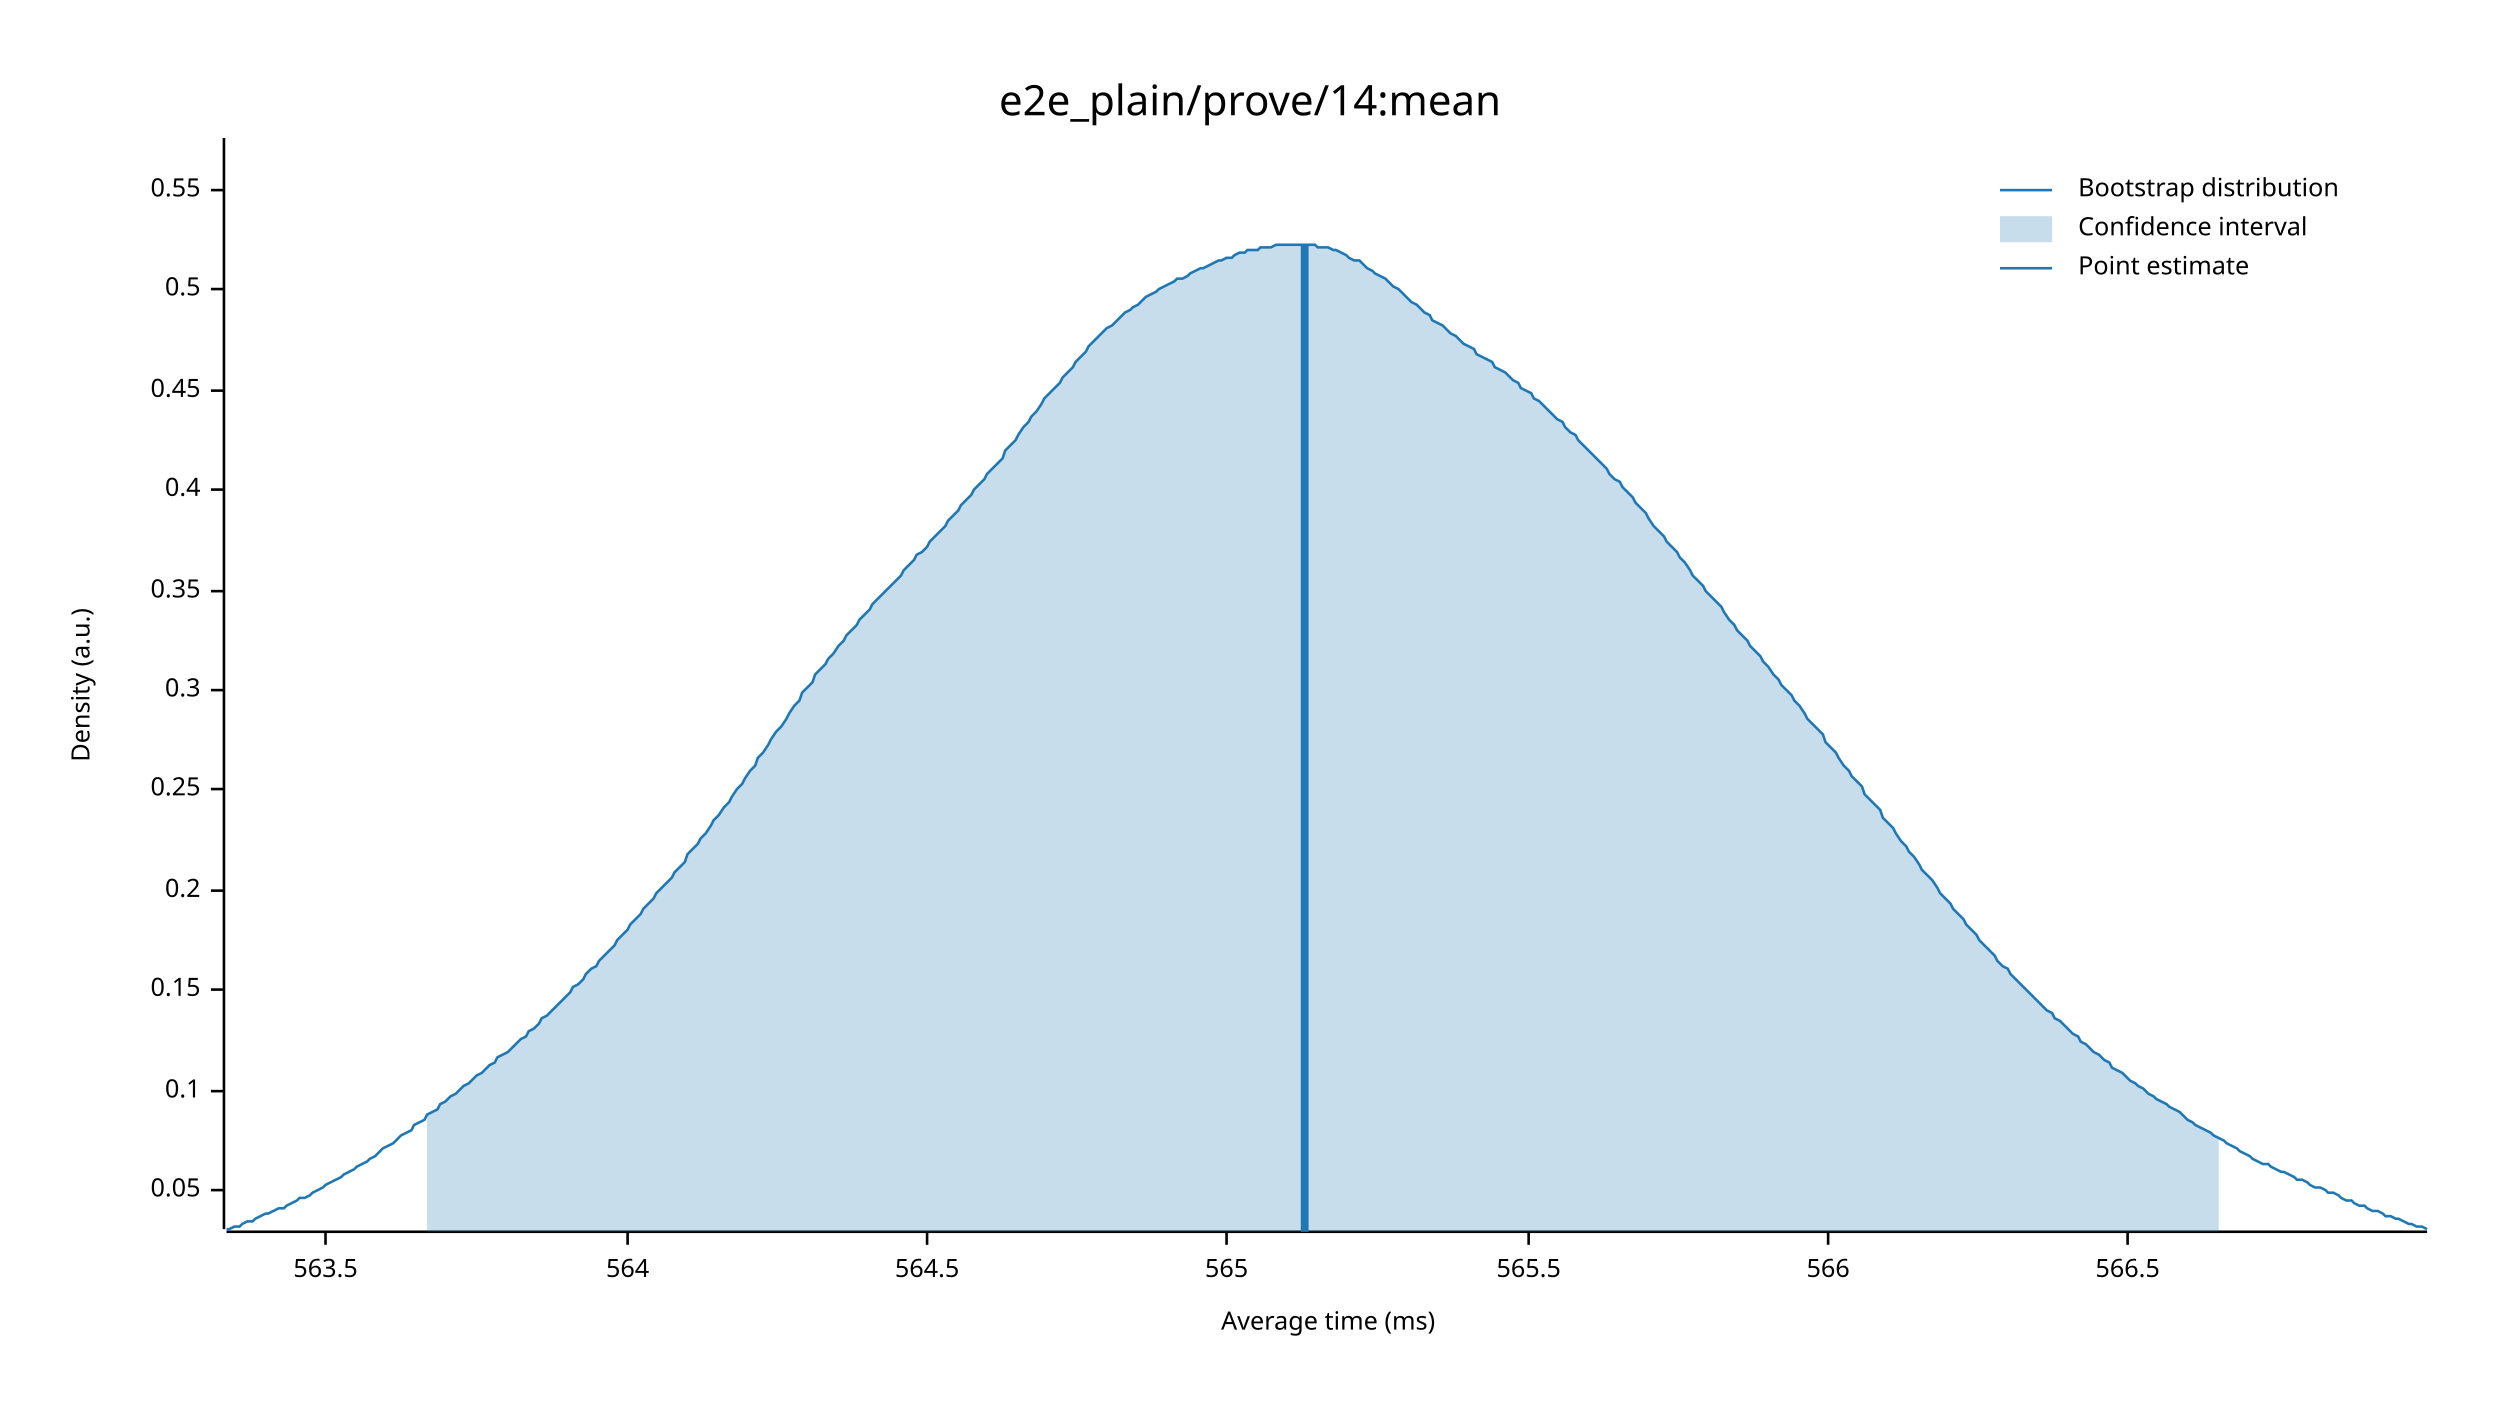
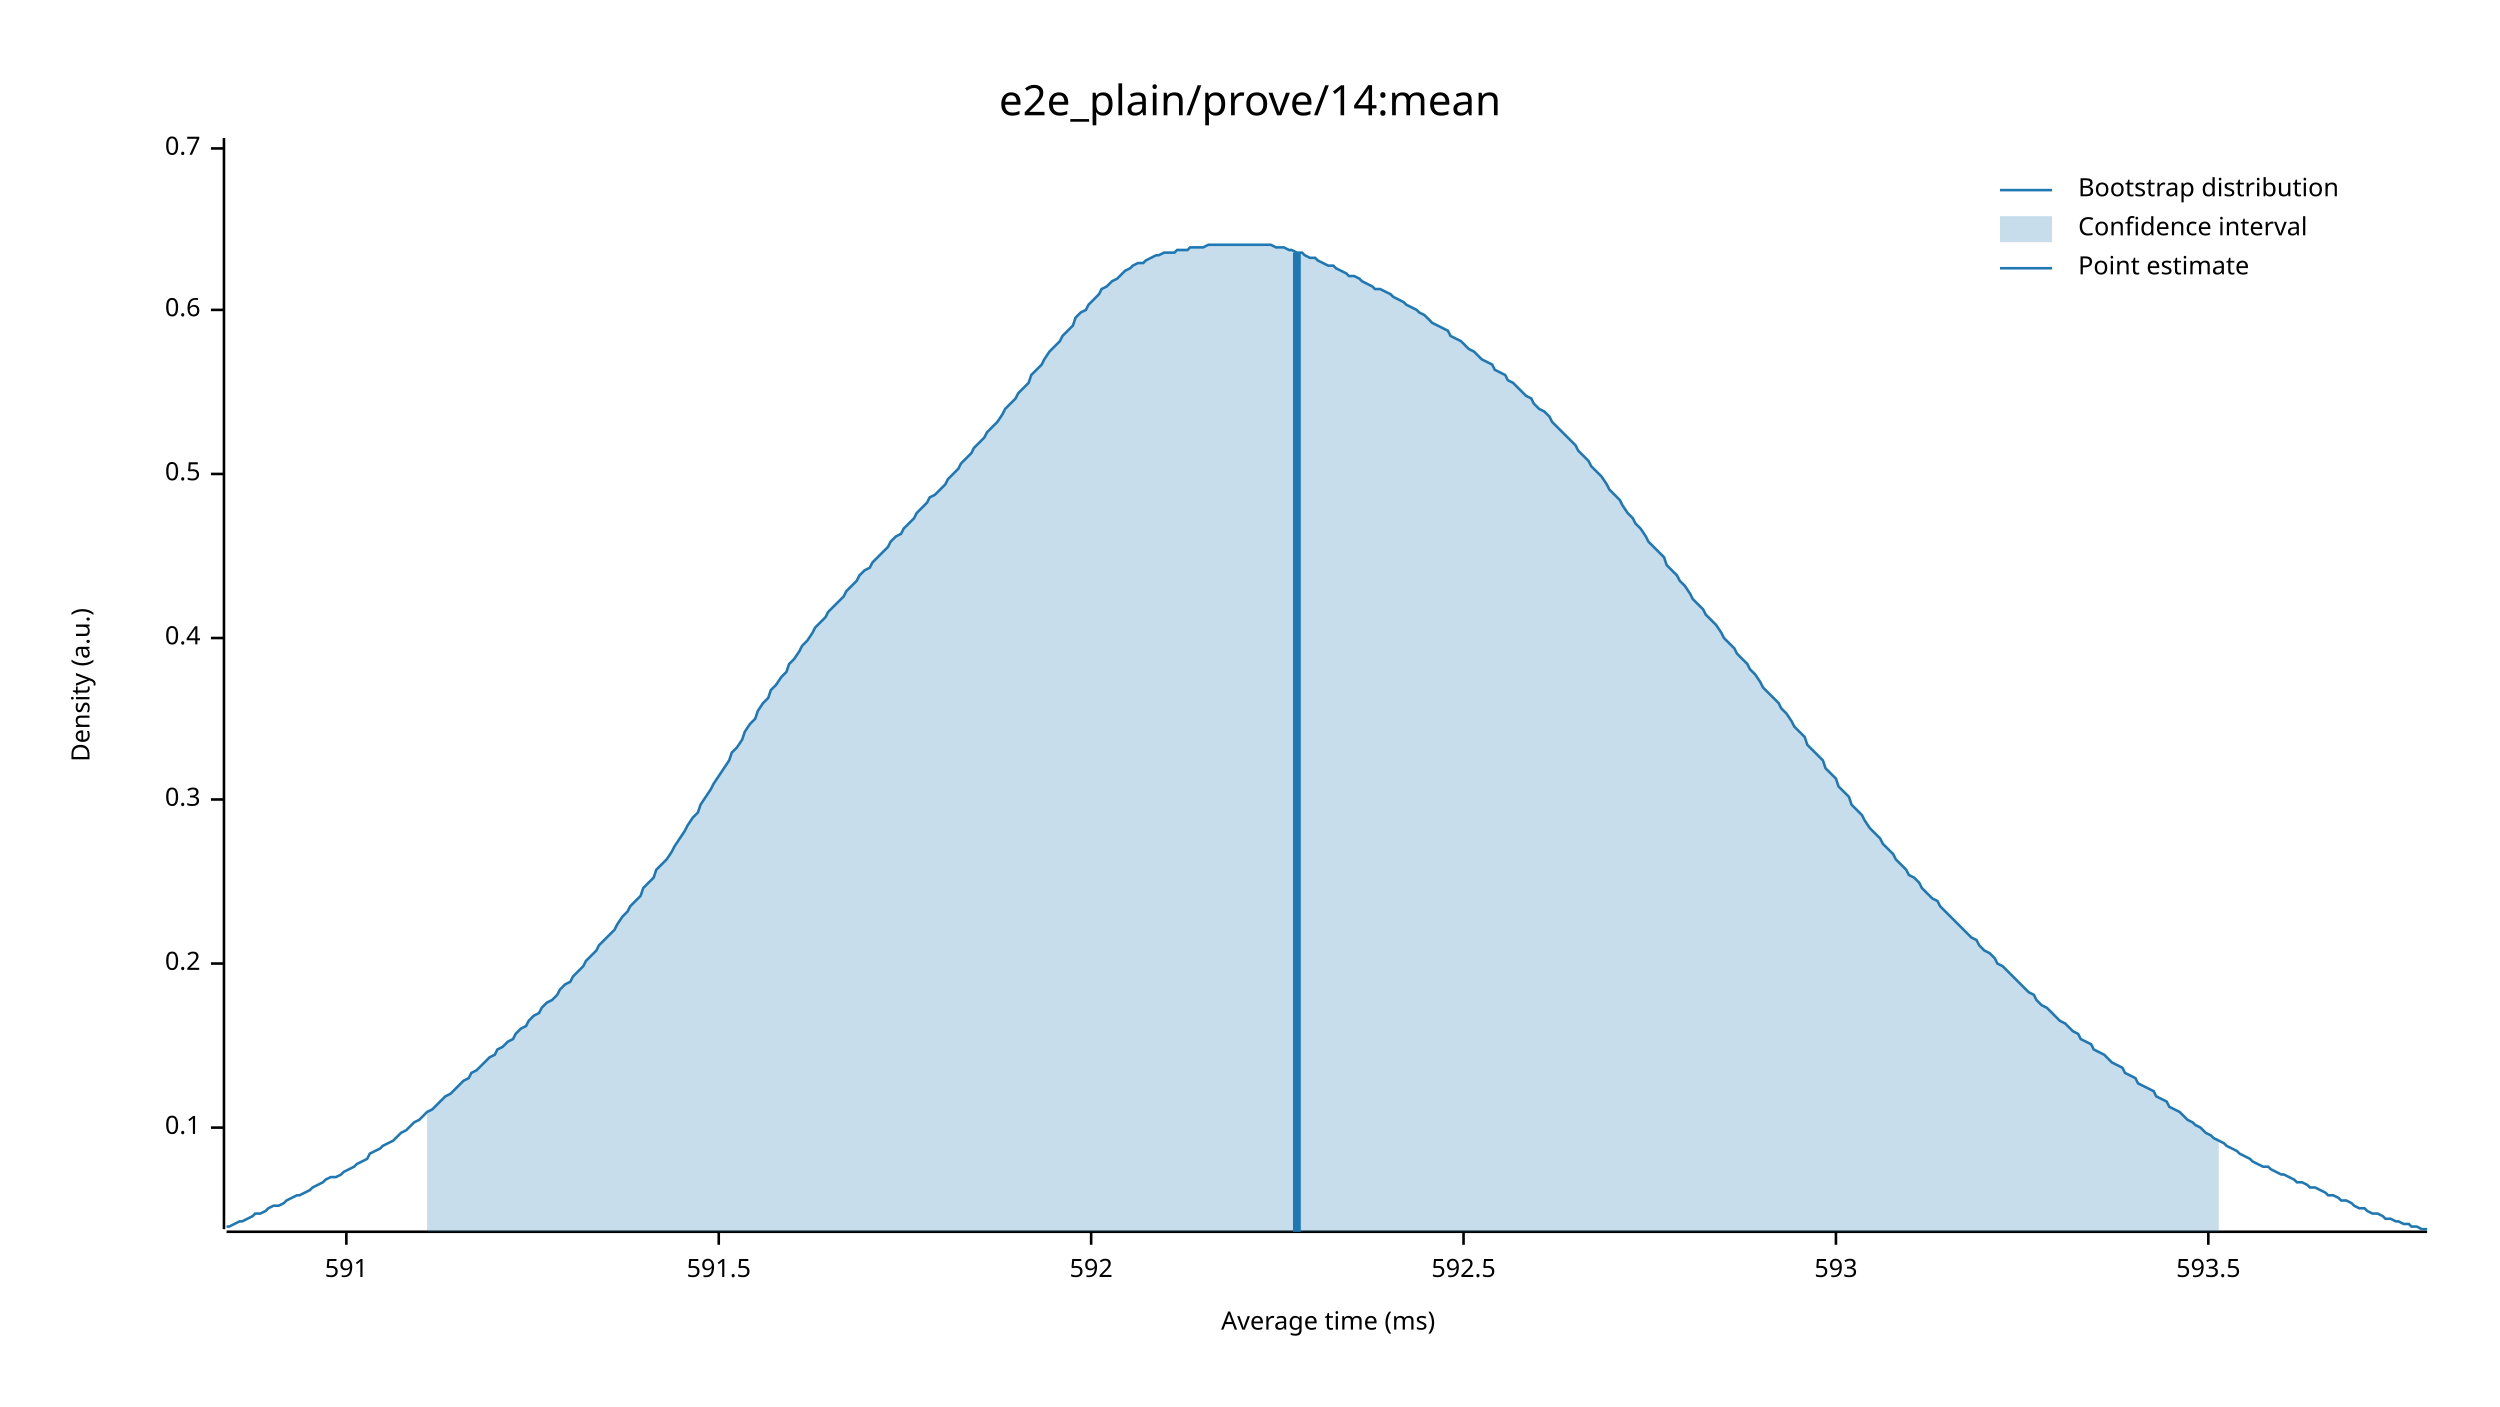
<svg xmlns="http://www.w3.org/2000/svg" width="960" height="540" viewBox="0 0 960 540">
  <text x="480" y="32" dy="0.76em" text-anchor="middle" font-family="sans-serif" font-size="16.129" opacity="1" fill="#000000">
e2e_plain/prove/14:mean
</text>
  <text x="27" y="263" dy="0.76em" text-anchor="middle" font-family="sans-serif" font-size="9.677" opacity="1" fill="#000000" transform="rotate(270, 27, 263)">
Density (a.u.)
</text>
  <text x="510" y="513" dy="-0.5ex" text-anchor="middle" font-family="sans-serif" font-size="9.677" opacity="1" fill="#000000">
Average time (ms)
</text>
  <polyline fill="none" opacity="1" stroke="#000000" stroke-width="1" points="86,53 86,472 " />
-   <text x="77" y="457" dy="0.5ex" text-anchor="end" font-family="sans-serif" font-size="9.677" opacity="1" fill="#000000">
- 0.05
- </text>
-   <polyline fill="none" opacity="1" stroke="#000000" stroke-width="1" points="81,457 86,457 " />
-   <text x="77" y="419" dy="0.5ex" text-anchor="end" font-family="sans-serif" font-size="9.677" opacity="1" fill="#000000">
+   <text x="77" y="433" dy="0.5ex" text-anchor="end" font-family="sans-serif" font-size="9.677" opacity="1" fill="#000000">
0.1
</text>
-   <polyline fill="none" opacity="1" stroke="#000000" stroke-width="1" points="81,419 86,419 " />
-   <text x="77" y="380" dy="0.5ex" text-anchor="end" font-family="sans-serif" font-size="9.677" opacity="1" fill="#000000">
- 0.15
- </text>
-   <polyline fill="none" opacity="1" stroke="#000000" stroke-width="1" points="81,380 86,380 " />
-   <text x="77" y="342" dy="0.5ex" text-anchor="end" font-family="sans-serif" font-size="9.677" opacity="1" fill="#000000">
+   <polyline fill="none" opacity="1" stroke="#000000" stroke-width="1" points="81,433 86,433 " />
+   <text x="77" y="370" dy="0.5ex" text-anchor="end" font-family="sans-serif" font-size="9.677" opacity="1" fill="#000000">
0.2
</text>
-   <polyline fill="none" opacity="1" stroke="#000000" stroke-width="1" points="81,342 86,342 " />
-   <text x="77" y="303" dy="0.5ex" text-anchor="end" font-family="sans-serif" font-size="9.677" opacity="1" fill="#000000">
- 0.25
- </text>
-   <polyline fill="none" opacity="1" stroke="#000000" stroke-width="1" points="81,303 86,303 " />
-   <text x="77" y="265" dy="0.5ex" text-anchor="end" font-family="sans-serif" font-size="9.677" opacity="1" fill="#000000">
+   <polyline fill="none" opacity="1" stroke="#000000" stroke-width="1" points="81,370 86,370 " />
+   <text x="77" y="307" dy="0.5ex" text-anchor="end" font-family="sans-serif" font-size="9.677" opacity="1" fill="#000000">
0.3
</text>
-   <polyline fill="none" opacity="1" stroke="#000000" stroke-width="1" points="81,265 86,265 " />
-   <text x="77" y="227" dy="0.5ex" text-anchor="end" font-family="sans-serif" font-size="9.677" opacity="1" fill="#000000">
- 0.35
- </text>
-   <polyline fill="none" opacity="1" stroke="#000000" stroke-width="1" points="81,227 86,227 " />
-   <text x="77" y="188" dy="0.5ex" text-anchor="end" font-family="sans-serif" font-size="9.677" opacity="1" fill="#000000">
+   <polyline fill="none" opacity="1" stroke="#000000" stroke-width="1" points="81,307 86,307 " />
+   <text x="77" y="245" dy="0.5ex" text-anchor="end" font-family="sans-serif" font-size="9.677" opacity="1" fill="#000000">
0.4
</text>
-   <polyline fill="none" opacity="1" stroke="#000000" stroke-width="1" points="81,188 86,188 " />
-   <text x="77" y="150" dy="0.5ex" text-anchor="end" font-family="sans-serif" font-size="9.677" opacity="1" fill="#000000">
- 0.45
- </text>
-   <polyline fill="none" opacity="1" stroke="#000000" stroke-width="1" points="81,150 86,150 " />
-   <text x="77" y="111" dy="0.5ex" text-anchor="end" font-family="sans-serif" font-size="9.677" opacity="1" fill="#000000">
+   <polyline fill="none" opacity="1" stroke="#000000" stroke-width="1" points="81,245 86,245 " />
+   <text x="77" y="182" dy="0.5ex" text-anchor="end" font-family="sans-serif" font-size="9.677" opacity="1" fill="#000000">
0.5
</text>
-   <polyline fill="none" opacity="1" stroke="#000000" stroke-width="1" points="81,111 86,111 " />
-   <text x="77" y="73" dy="0.5ex" text-anchor="end" font-family="sans-serif" font-size="9.677" opacity="1" fill="#000000">
- 0.55
+   <polyline fill="none" opacity="1" stroke="#000000" stroke-width="1" points="81,182 86,182 " />
+   <text x="77" y="119" dy="0.5ex" text-anchor="end" font-family="sans-serif" font-size="9.677" opacity="1" fill="#000000">
+ 0.6
</text>
-   <polyline fill="none" opacity="1" stroke="#000000" stroke-width="1" points="81,73 86,73 " />
+   <polyline fill="none" opacity="1" stroke="#000000" stroke-width="1" points="81,119 86,119 " />
+   <text x="77" y="57" dy="0.5ex" text-anchor="end" font-family="sans-serif" font-size="9.677" opacity="1" fill="#000000">
+ 0.7
+ </text>
+   <polyline fill="none" opacity="1" stroke="#000000" stroke-width="1" points="81,57 86,57 " />
  <polyline fill="none" opacity="1" stroke="#000000" stroke-width="1" points="87,473 932,473 " />
-   <text x="125" y="483" dy="0.76em" text-anchor="middle" font-family="sans-serif" font-size="9.677" opacity="1" fill="#000000">
- 563.5
+   <text x="133" y="483" dy="0.76em" text-anchor="middle" font-family="sans-serif" font-size="9.677" opacity="1" fill="#000000">
+ 591
</text>
-   <polyline fill="none" opacity="1" stroke="#000000" stroke-width="1" points="125,473 125,478 " />
-   <text x="241" y="483" dy="0.76em" text-anchor="middle" font-family="sans-serif" font-size="9.677" opacity="1" fill="#000000">
- 564
+   <polyline fill="none" opacity="1" stroke="#000000" stroke-width="1" points="133,473 133,478 " />
+   <text x="276" y="483" dy="0.76em" text-anchor="middle" font-family="sans-serif" font-size="9.677" opacity="1" fill="#000000">
+ 591.5
</text>
-   <polyline fill="none" opacity="1" stroke="#000000" stroke-width="1" points="241,473 241,478 " />
-   <text x="356" y="483" dy="0.76em" text-anchor="middle" font-family="sans-serif" font-size="9.677" opacity="1" fill="#000000">
- 564.5
+   <polyline fill="none" opacity="1" stroke="#000000" stroke-width="1" points="276,473 276,478 " />
+   <text x="419" y="483" dy="0.76em" text-anchor="middle" font-family="sans-serif" font-size="9.677" opacity="1" fill="#000000">
+ 592
</text>
-   <polyline fill="none" opacity="1" stroke="#000000" stroke-width="1" points="356,473 356,478 " />
-   <text x="471" y="483" dy="0.76em" text-anchor="middle" font-family="sans-serif" font-size="9.677" opacity="1" fill="#000000">
- 565
+   <polyline fill="none" opacity="1" stroke="#000000" stroke-width="1" points="419,473 419,478 " />
+   <text x="562" y="483" dy="0.76em" text-anchor="middle" font-family="sans-serif" font-size="9.677" opacity="1" fill="#000000">
+ 592.5
</text>
-   <polyline fill="none" opacity="1" stroke="#000000" stroke-width="1" points="471,473 471,478 " />
-   <text x="587" y="483" dy="0.76em" text-anchor="middle" font-family="sans-serif" font-size="9.677" opacity="1" fill="#000000">
- 565.5
+   <polyline fill="none" opacity="1" stroke="#000000" stroke-width="1" points="562,473 562,478 " />
+   <text x="705" y="483" dy="0.76em" text-anchor="middle" font-family="sans-serif" font-size="9.677" opacity="1" fill="#000000">
+ 593
</text>
-   <polyline fill="none" opacity="1" stroke="#000000" stroke-width="1" points="587,473 587,478 " />
-   <text x="702" y="483" dy="0.76em" text-anchor="middle" font-family="sans-serif" font-size="9.677" opacity="1" fill="#000000">
- 566
+   <polyline fill="none" opacity="1" stroke="#000000" stroke-width="1" points="705,473 705,478 " />
+   <text x="848" y="483" dy="0.76em" text-anchor="middle" font-family="sans-serif" font-size="9.677" opacity="1" fill="#000000">
+ 593.5
</text>
-   <polyline fill="none" opacity="1" stroke="#000000" stroke-width="1" points="702,473 702,478 " />
-   <text x="817" y="483" dy="0.76em" text-anchor="middle" font-family="sans-serif" font-size="9.677" opacity="1" fill="#000000">
- 566.5
- </text>
-   <polyline fill="none" opacity="1" stroke="#000000" stroke-width="1" points="817,473 817,478 " />
-   <polyline fill="none" opacity="1" stroke="#1F78B4" stroke-width="1" points="87,472 88,472 90,471 92,471 93,470 95,469 97,469 98,468 100,467 102,466 103,466 105,465 107,464 109,464 110,463 112,462 114,461 115,460 117,460 119,459 120,458 122,457 124,456 125,455 127,454 129,453 131,452 132,451 134,450 136,449 137,448 139,447 141,446 142,445 144,444 146,442 147,441 149,440 151,439 153,437 154,436 156,435 158,434 159,432 161,431 163,430 164,428 166,427 168,426 169,424 171,423 173,421 175,420 176,419 178,417 180,416 181,415 183,413 185,412 186,411 188,409 190,408 191,406 193,405 195,404 197,402 198,401 200,399 202,398 203,396 205,395 207,393 208,391 210,390 212,388 214,386 215,385 217,383 219,381 220,379 222,378 224,376 225,374 227,372 229,371 230,369 232,367 234,365 236,363 237,361 239,359 241,357 242,355 244,353 246,351 247,349 249,347 251,345 252,343 254,341 256,339 258,337 259,335 261,333 263,331 264,328 266,326 268,324 269,322 271,320 273,317 274,315 276,313 278,310 280,308 281,306 283,303 285,301 286,299 288,296 290,294 291,291 293,289 295,286 296,284 298,281 300,279 302,276 303,274 305,271 307,269 308,266 310,264 312,262 313,259 315,257 317,255 318,253 320,251 322,248 324,246 325,244 327,242 329,240 330,238 332,236 334,234 335,232 337,230 339,228 341,226 342,225 344,223 346,221 347,219 349,217 351,215 352,213 354,212 356,210 357,208 359,206 361,204 363,202 364,200 366,198 368,196 369,194 371,192 373,190 374,188 376,186 378,184 379,182 381,180 383,178 385,176 386,173 388,171 390,169 391,167 393,164 395,162 396,160 398,158 400,155 401,153 403,151 405,149 407,147 408,145 410,143 412,141 413,139 415,137 417,135 418,133 420,131 422,129 423,128 425,126 427,125 429,123 430,122 432,120 434,119 435,118 437,117 439,115 440,114 442,113 444,112 445,111 447,110 449,109 451,108 452,107 454,107 456,106 457,105 459,104 461,103 462,103 464,102 466,101 468,100 469,100 471,99 473,99 474,98 476,97 478,97 479,96 481,96 483,96 484,95 486,95 488,95 490,94 491,94 493,94 495,94 496,94 498,94 500,94 501,94 503,94 505,94 506,95 508,95 510,95 512,96 513,96 515,97 517,98 518,99 520,100 522,100 523,101 525,103 527,104 528,105 530,106 532,107 534,109 535,110 537,111 539,113 540,114 542,116 544,117 545,118 547,120 549,121 550,123 552,124 554,125 556,127 557,128 559,129 561,131 562,132 564,133 566,134 567,136 569,137 571,138 573,139 574,141 576,142 578,143 579,144 581,146 583,147 584,149 586,150 588,151 589,153 591,154 593,156 595,158 596,159 598,161 600,162 601,164 603,166 605,167 606,169 608,171 610,173 611,174 613,176 615,178 617,180 618,182 620,184 622,185 623,187 625,189 627,191 628,193 630,195 632,197 633,199 635,202 637,204 639,206 640,208 642,210 644,212 645,214 647,216 649,219 650,221 652,223 654,225 655,227 657,229 659,231 661,233 662,235 664,238 666,240 667,242 669,244 671,246 672,248 674,250 676,252 677,254 679,256 681,259 683,261 684,263 686,265 688,267 689,269 691,271 693,274 694,276 696,278 698,280 700,282 701,285 703,287 705,289 706,291 708,294 710,296 711,298 713,300 715,302 716,305 718,307 720,309 722,311 723,314 725,316 727,318 728,320 730,323 732,325 733,327 735,329 737,332 738,334 740,336 742,338 744,341 745,343 747,345 749,347 750,349 752,351 754,353 755,355 757,357 759,359 760,361 762,363 764,365 766,367 767,369 769,371 771,372 772,374 774,376 776,378 777,379 779,381 781,383 782,384 784,386 786,388 788,389 789,391 791,392 793,394 794,395 796,397 798,398 799,400 801,401 803,403 804,404 806,405 808,407 810,408 811,410 813,411 815,412 816,413 818,415 820,416 821,417 823,418 825,420 827,421 828,422 830,423 832,424 833,425 835,426 837,427 838,428 840,430 842,431 843,432 845,433 847,434 849,435 850,436 852,437 854,438 855,439 857,440 859,441 860,442 862,443 864,444 865,445 867,446 869,447 871,447 872,448 874,449 876,450 877,450 879,451 881,452 882,453 884,453 886,454 887,455 889,456 891,456 893,457 894,458 896,458 898,459 899,460 901,461 903,461 904,462 906,463 908,463 909,464 911,465 913,465 915,466 916,467 918,467 920,468 921,468 923,469 925,470 926,470 928,471 930,471 932,472 " />
-   <polygon opacity="0.25" fill="#1F78B4" points="164,428 166,427 168,426 169,424 171,423 173,421 175,420 176,419 178,417 180,416 181,415 183,413 185,412 186,411 188,409 190,408 191,406 193,405 195,404 197,402 198,401 200,399 202,398 203,396 205,395 207,393 208,391 210,390 212,388 214,386 215,385 217,383 219,381 220,379 222,378 224,376 225,374 227,372 229,371 230,369 232,367 234,365 236,363 237,361 239,359 241,357 242,355 244,353 246,351 247,349 249,347 251,345 252,343 254,341 256,339 258,337 259,335 261,333 263,331 264,328 266,326 268,324 269,322 271,320 273,317 274,315 276,313 278,310 280,308 281,306 283,303 285,301 286,299 288,296 290,294 291,291 293,289 295,286 296,284 298,281 300,279 302,276 303,274 305,271 307,269 308,266 310,264 312,262 313,259 315,257 317,255 318,253 320,251 322,248 324,246 325,244 327,242 329,240 330,238 332,236 334,234 335,232 337,230 339,228 341,226 342,225 344,223 346,221 347,219 349,217 351,215 352,213 354,212 356,210 357,208 359,206 361,204 363,202 364,200 366,198 368,196 369,194 371,192 373,190 374,188 376,186 378,184 379,182 381,180 383,178 385,176 386,173 388,171 390,169 391,167 393,164 395,162 396,160 398,158 400,155 401,153 403,151 405,149 407,147 408,145 410,143 412,141 413,139 415,137 417,135 418,133 420,131 422,129 423,128 425,126 427,125 429,123 430,122 432,120 434,119 435,118 437,117 439,115 440,114 442,113 444,112 445,111 447,110 449,109 451,108 452,107 454,107 456,106 457,105 459,104 461,103 462,103 464,102 466,101 468,100 469,100 471,99 473,99 474,98 476,97 478,97 479,96 481,96 483,96 484,95 486,95 488,95 490,94 491,94 493,94 495,94 496,94 498,94 500,94 501,94 503,94 505,94 506,95 508,95 510,95 512,96 513,96 515,97 517,98 518,99 520,100 522,100 523,101 525,103 527,104 528,105 530,106 532,107 534,109 535,110 537,111 539,113 540,114 542,116 544,117 545,118 547,120 549,121 550,123 552,124 554,125 556,127 557,128 559,129 561,131 562,132 564,133 566,134 567,136 569,137 571,138 573,139 574,141 576,142 578,143 579,144 581,146 583,147 584,149 586,150 588,151 589,153 591,154 593,156 595,158 596,159 598,161 600,162 601,164 603,166 605,167 606,169 608,171 610,173 611,174 613,176 615,178 617,180 618,182 620,184 622,185 623,187 625,189 627,191 628,193 630,195 632,197 633,199 635,202 637,204 639,206 640,208 642,210 644,212 645,214 647,216 649,219 650,221 652,223 654,225 655,227 657,229 659,231 661,233 662,235 664,238 666,240 667,242 669,244 671,246 672,248 674,250 676,252 677,254 679,256 681,259 683,261 684,263 686,265 688,267 689,269 691,271 693,274 694,276 696,278 698,280 700,282 701,285 703,287 705,289 706,291 708,294 710,296 711,298 713,300 715,302 716,305 718,307 720,309 722,311 723,314 725,316 727,318 728,320 730,323 732,325 733,327 735,329 737,332 738,334 740,336 742,338 744,341 745,343 747,345 749,347 750,349 752,351 754,353 755,355 757,357 759,359 760,361 762,363 764,365 766,367 767,369 769,371 771,372 772,374 774,376 776,378 777,379 779,381 781,383 782,384 784,386 786,388 788,389 789,391 791,392 793,394 794,395 796,397 798,398 799,400 801,401 803,403 804,404 806,405 808,407 810,408 811,410 813,411 815,412 816,413 818,415 820,416 821,417 823,418 825,420 827,421 828,422 830,423 832,424 833,425 835,426 837,427 838,428 840,430 842,431 843,432 845,433 847,434 849,435 850,436 852,437 852,473 164,473 " />
-   <polyline fill="none" opacity="1" stroke="#1F78B4" stroke-width="3" points="501,473 501,94 " />
+   <polyline fill="none" opacity="1" stroke="#000000" stroke-width="1" points="848,473 848,478 " />
+   <polyline fill="none" opacity="1" stroke="#1F78B4" stroke-width="1" points="87,471 88,471 90,470 92,469 93,469 95,468 97,467 98,466 100,466 102,465 103,464 105,463 107,463 109,462 110,461 112,460 114,459 115,459 117,458 119,457 120,456 122,455 124,454 125,453 127,452 129,452 131,451 132,450 134,449 136,448 137,447 139,446 141,445 142,443 144,442 146,441 147,440 149,439 151,438 153,436 154,435 156,434 158,432 159,431 161,430 163,428 164,427 166,426 168,424 169,423 171,421 173,420 175,418 176,417 178,415 180,414 181,412 183,411 185,409 186,408 188,406 190,405 191,403 193,402 195,400 197,399 198,397 200,395 202,394 203,392 205,390 207,389 208,387 210,385 212,384 214,382 215,380 217,378 219,377 220,375 222,373 224,371 225,369 227,367 229,365 230,363 232,361 234,359 236,357 237,355 239,352 241,350 242,348 244,346 246,344 247,341 249,339 251,337 252,334 254,332 256,330 258,327 259,325 261,322 263,319 264,317 266,314 268,312 269,309 271,306 273,303 274,301 276,298 278,295 280,292 281,289 283,287 285,284 286,281 288,278 290,276 291,273 293,270 295,268 296,265 298,263 300,260 302,258 303,255 305,253 307,250 308,248 310,246 312,243 313,241 315,239 317,237 318,235 320,233 322,231 324,229 325,227 327,225 329,223 330,221 332,219 334,218 335,216 337,214 339,212 341,210 342,208 344,206 346,205 347,203 349,201 351,199 352,197 354,195 356,193 357,191 359,190 361,188 363,186 364,184 366,182 368,180 369,178 371,176 373,174 374,172 376,170 378,168 379,166 381,164 383,162 385,159 386,157 388,155 390,153 391,151 393,149 395,147 396,144 398,142 400,140 401,138 403,135 405,133 407,131 408,129 410,127 412,125 413,122 415,120 417,119 418,117 420,115 422,113 423,111 425,110 427,108 429,107 430,106 432,104 434,103 435,102 437,101 439,101 440,100 442,99 444,98 445,98 447,97 449,97 451,97 452,96 454,96 456,96 457,95 459,95 461,95 462,95 464,94 466,94 468,94 469,94 471,94 473,94 474,94 476,94 478,94 479,94 481,94 483,94 484,94 486,94 488,94 490,95 491,95 493,95 495,96 496,96 498,97 500,97 501,98 503,99 505,99 506,100 508,101 510,102 512,102 513,103 515,104 517,105 518,106 520,106 522,107 523,108 525,109 527,110 528,111 530,111 532,112 534,113 535,114 537,115 539,116 540,117 542,118 544,119 545,120 547,121 549,123 550,124 552,125 554,126 556,127 557,129 559,130 561,131 562,132 564,134 566,135 567,136 569,138 571,139 573,140 574,142 576,143 578,144 579,146 581,147 583,149 584,150 586,152 588,153 589,155 591,157 593,158 595,160 596,162 598,164 600,166 601,167 603,169 605,171 606,173 608,175 610,177 611,179 613,181 615,183 617,186 618,188 620,190 622,192 623,194 625,197 627,199 628,201 630,203 632,206 633,208 635,210 637,212 639,214 640,217 642,219 644,221 645,223 647,225 649,228 650,230 652,232 654,234 655,236 657,238 659,240 661,243 662,245 664,247 666,249 667,251 669,253 671,255 672,257 674,259 676,262 677,264 679,266 681,268 683,270 684,272 686,274 688,277 689,279 691,281 693,283 694,286 696,288 698,290 700,292 701,295 703,297 705,299 706,302 708,304 710,306 711,309 713,311 715,313 716,315 718,318 720,320 722,322 723,324 725,326 727,328 728,330 730,332 732,334 733,336 735,337 737,339 738,341 740,343 742,345 744,346 745,348 747,350 749,352 750,353 752,355 754,357 755,358 757,360 759,361 760,363 762,365 764,366 766,368 767,370 769,371 771,373 772,374 774,376 776,378 777,379 779,381 781,382 782,384 784,386 786,387 788,389 789,390 791,392 793,393 794,394 796,396 798,397 799,399 801,400 803,401 804,403 806,404 808,405 810,407 811,408 813,409 815,410 816,412 818,413 820,414 821,416 823,417 825,418 827,419 828,421 830,422 832,423 833,425 835,426 837,427 838,428 840,430 842,431 843,432 845,433 847,435 849,436 850,437 852,438 854,439 855,440 857,441 859,442 860,443 862,444 864,445 865,446 867,447 869,448 871,448 872,449 874,450 876,451 877,451 879,452 881,453 882,454 884,454 886,455 887,456 889,456 891,457 893,458 894,459 896,459 898,460 899,461 901,461 903,462 904,463 906,464 908,464 909,465 911,466 913,466 915,467 916,468 918,468 920,469 921,469 923,470 925,470 926,471 928,471 930,472 932,472 " />
+   <polygon opacity="0.25" fill="#1F78B4" points="164,427 166,426 168,424 169,423 171,421 173,420 175,418 176,417 178,415 180,414 181,412 183,411 185,409 186,408 188,406 190,405 191,403 193,402 195,400 197,399 198,397 200,395 202,394 203,392 205,390 207,389 208,387 210,385 212,384 214,382 215,380 217,378 219,377 220,375 222,373 224,371 225,369 227,367 229,365 230,363 232,361 234,359 236,357 237,355 239,352 241,350 242,348 244,346 246,344 247,341 249,339 251,337 252,334 254,332 256,330 258,327 259,325 261,322 263,319 264,317 266,314 268,312 269,309 271,306 273,303 274,301 276,298 278,295 280,292 281,289 283,287 285,284 286,281 288,278 290,276 291,273 293,270 295,268 296,265 298,263 300,260 302,258 303,255 305,253 307,250 308,248 310,246 312,243 313,241 315,239 317,237 318,235 320,233 322,231 324,229 325,227 327,225 329,223 330,221 332,219 334,218 335,216 337,214 339,212 341,210 342,208 344,206 346,205 347,203 349,201 351,199 352,197 354,195 356,193 357,191 359,190 361,188 363,186 364,184 366,182 368,180 369,178 371,176 373,174 374,172 376,170 378,168 379,166 381,164 383,162 385,159 386,157 388,155 390,153 391,151 393,149 395,147 396,144 398,142 400,140 401,138 403,135 405,133 407,131 408,129 410,127 412,125 413,122 415,120 417,119 418,117 420,115 422,113 423,111 425,110 427,108 429,107 430,106 432,104 434,103 435,102 437,101 439,101 440,100 442,99 444,98 445,98 447,97 449,97 451,97 452,96 454,96 456,96 457,95 459,95 461,95 462,95 464,94 466,94 468,94 469,94 471,94 473,94 474,94 476,94 478,94 479,94 481,94 483,94 484,94 486,94 488,94 490,95 491,95 493,95 495,96 496,96 498,97 500,97 501,98 503,99 505,99 506,100 508,101 510,102 512,102 513,103 515,104 517,105 518,106 520,106 522,107 523,108 525,109 527,110 528,111 530,111 532,112 534,113 535,114 537,115 539,116 540,117 542,118 544,119 545,120 547,121 549,123 550,124 552,125 554,126 556,127 557,129 559,130 561,131 562,132 564,134 566,135 567,136 569,138 571,139 573,140 574,142 576,143 578,144 579,146 581,147 583,149 584,150 586,152 588,153 589,155 591,157 593,158 595,160 596,162 598,164 600,166 601,167 603,169 605,171 606,173 608,175 610,177 611,179 613,181 615,183 617,186 618,188 620,190 622,192 623,194 625,197 627,199 628,201 630,203 632,206 633,208 635,210 637,212 639,214 640,217 642,219 644,221 645,223 647,225 649,228 650,230 652,232 654,234 655,236 657,238 659,240 661,243 662,245 664,247 666,249 667,251 669,253 671,255 672,257 674,259 676,262 677,264 679,266 681,268 683,270 684,272 686,274 688,277 689,279 691,281 693,283 694,286 696,288 698,290 700,292 701,295 703,297 705,299 706,302 708,304 710,306 711,309 713,311 715,313 716,315 718,318 720,320 722,322 723,324 725,326 727,328 728,330 730,332 732,334 733,336 735,337 737,339 738,341 740,343 742,345 744,346 745,348 747,350 749,352 750,353 752,355 754,357 755,358 757,360 759,361 760,363 762,365 764,366 766,368 767,370 769,371 771,373 772,374 774,376 776,378 777,379 779,381 781,382 782,384 784,386 786,387 788,389 789,390 791,392 793,393 794,394 796,396 798,397 799,399 801,400 803,401 804,403 806,404 808,405 810,407 811,408 813,409 815,410 816,412 818,413 820,414 821,416 823,417 825,418 827,419 828,421 830,422 832,423 833,425 835,426 837,427 838,428 840,430 842,431 843,432 845,433 847,435 849,436 850,437 852,438 852,473 164,473 " />
+   <polyline fill="none" opacity="1" stroke="#1F78B4" stroke-width="3" points="498,473 498,97 " />
  <text x="798" y="68" dy="0.76em" text-anchor="start" font-family="sans-serif" font-size="9.677" opacity="1" fill="#000000">
Bootstrap distribution
</text>
  <text x="798" y="83" dy="0.76em" text-anchor="start" font-family="sans-serif" font-size="9.677" opacity="1" fill="#000000">
Confidence interval
</text>
  <text x="798" y="98" dy="0.76em" text-anchor="start" font-family="sans-serif" font-size="9.677" opacity="1" fill="#000000">
Point estimate
</text>
  <polyline fill="none" opacity="1" stroke="#1F78B4" stroke-width="1" points="768,73 788,73 " />
  <rect x="768" y="83" width="20" height="10" opacity="0.25" fill="#1F78B4" stroke="none" />
  <polyline fill="none" opacity="1" stroke="#1F78B4" stroke-width="1" points="768,103 788,103 " />
</svg>
